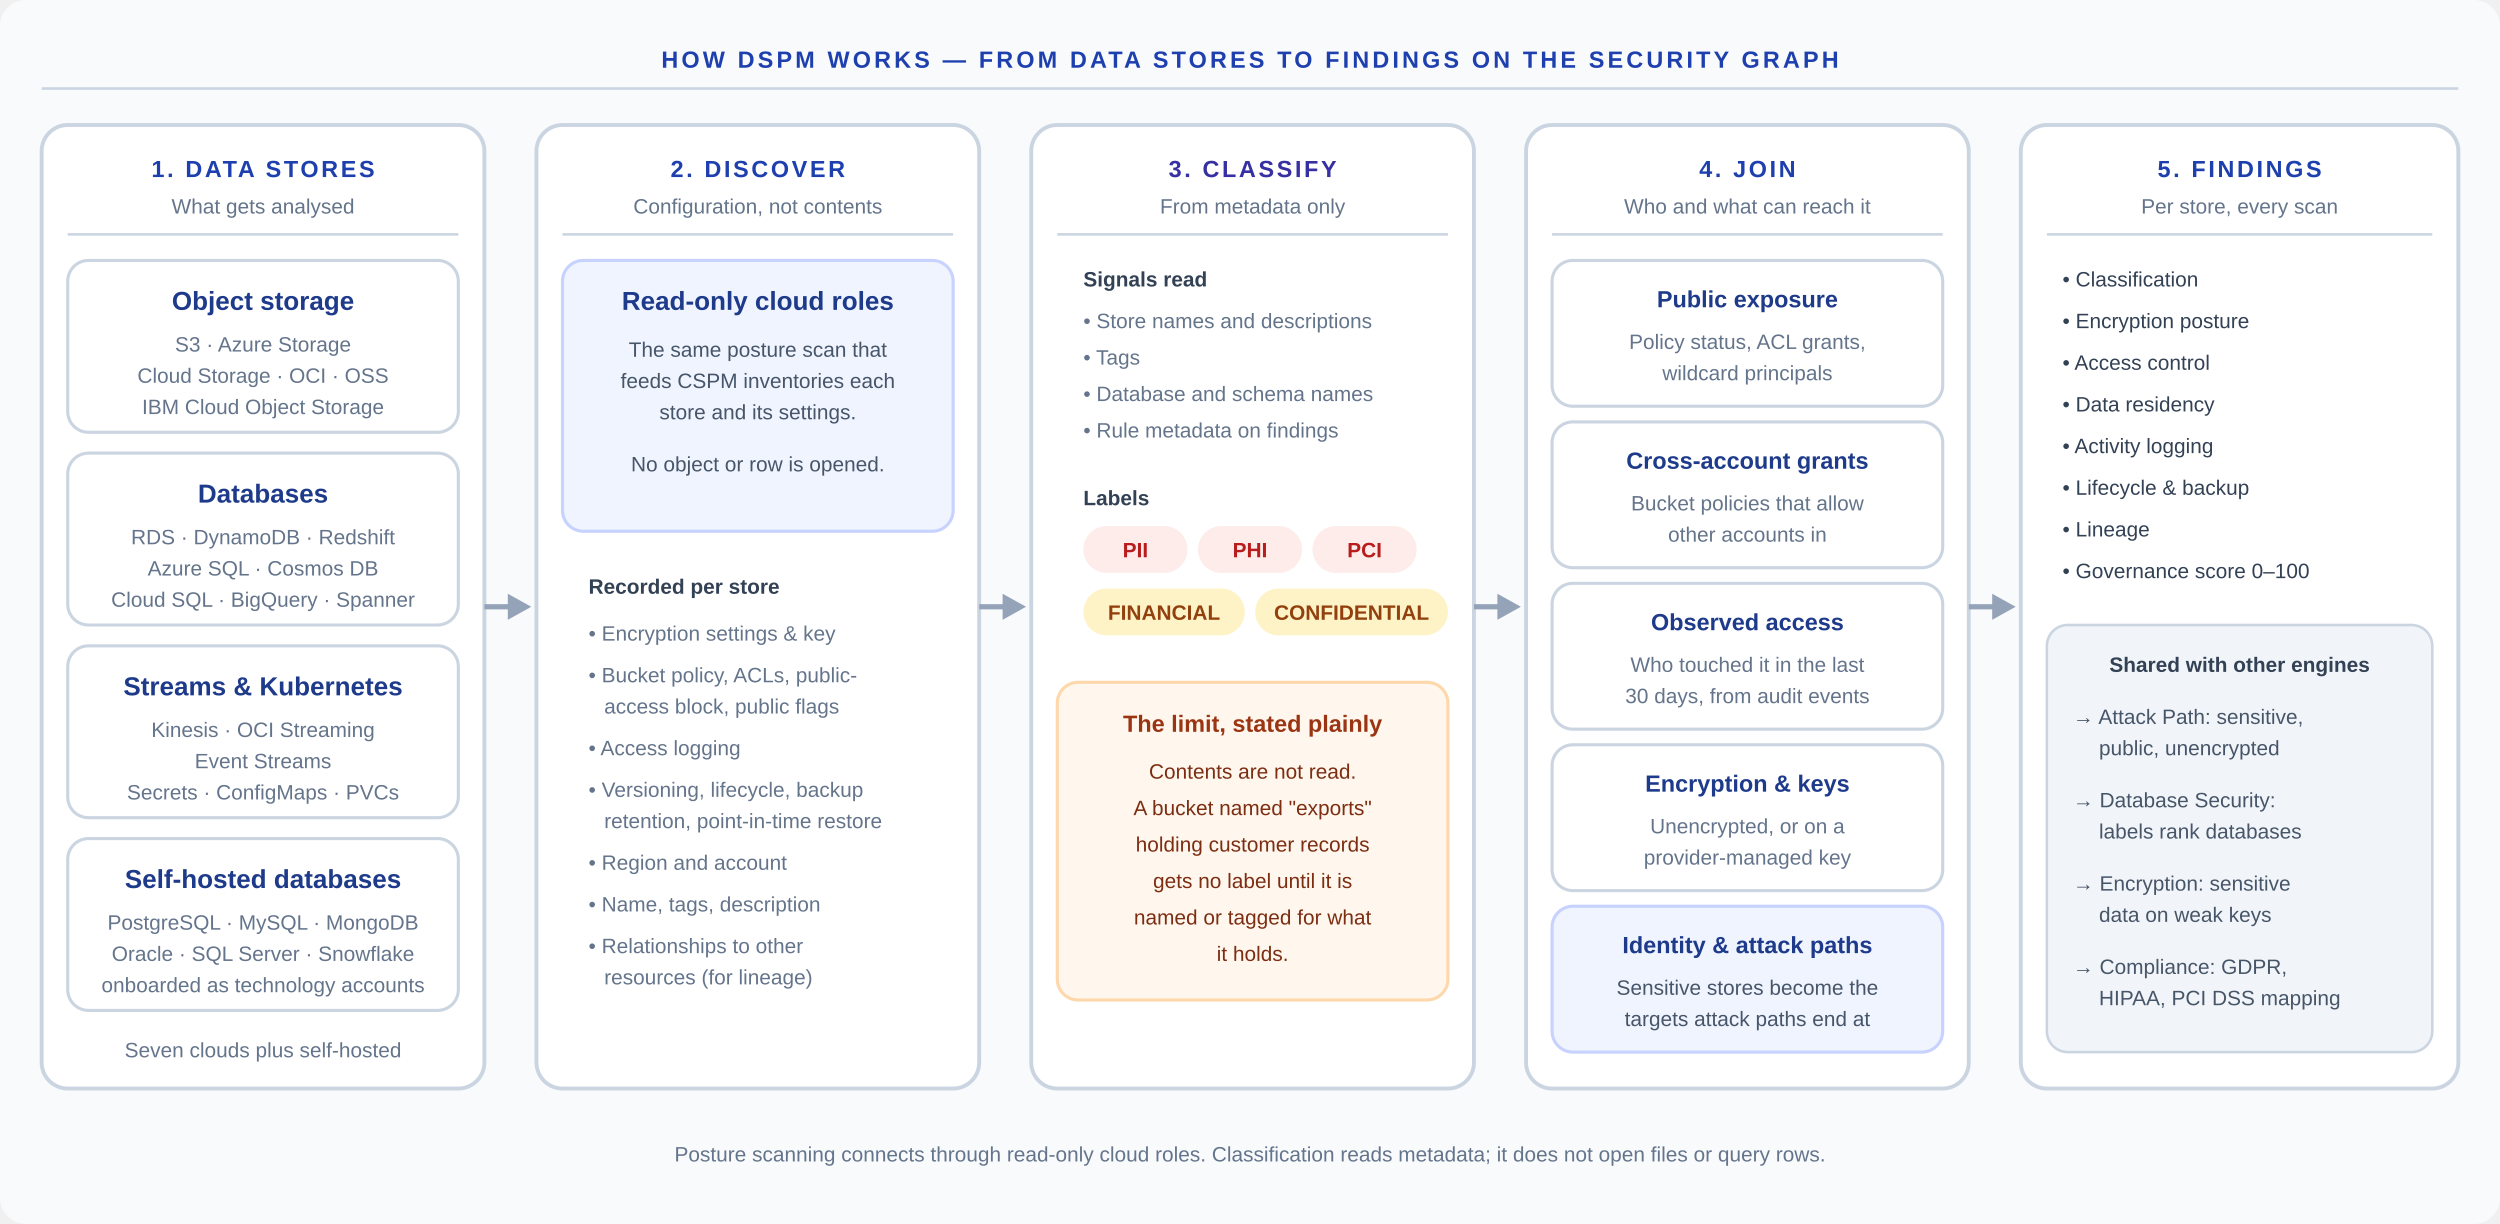
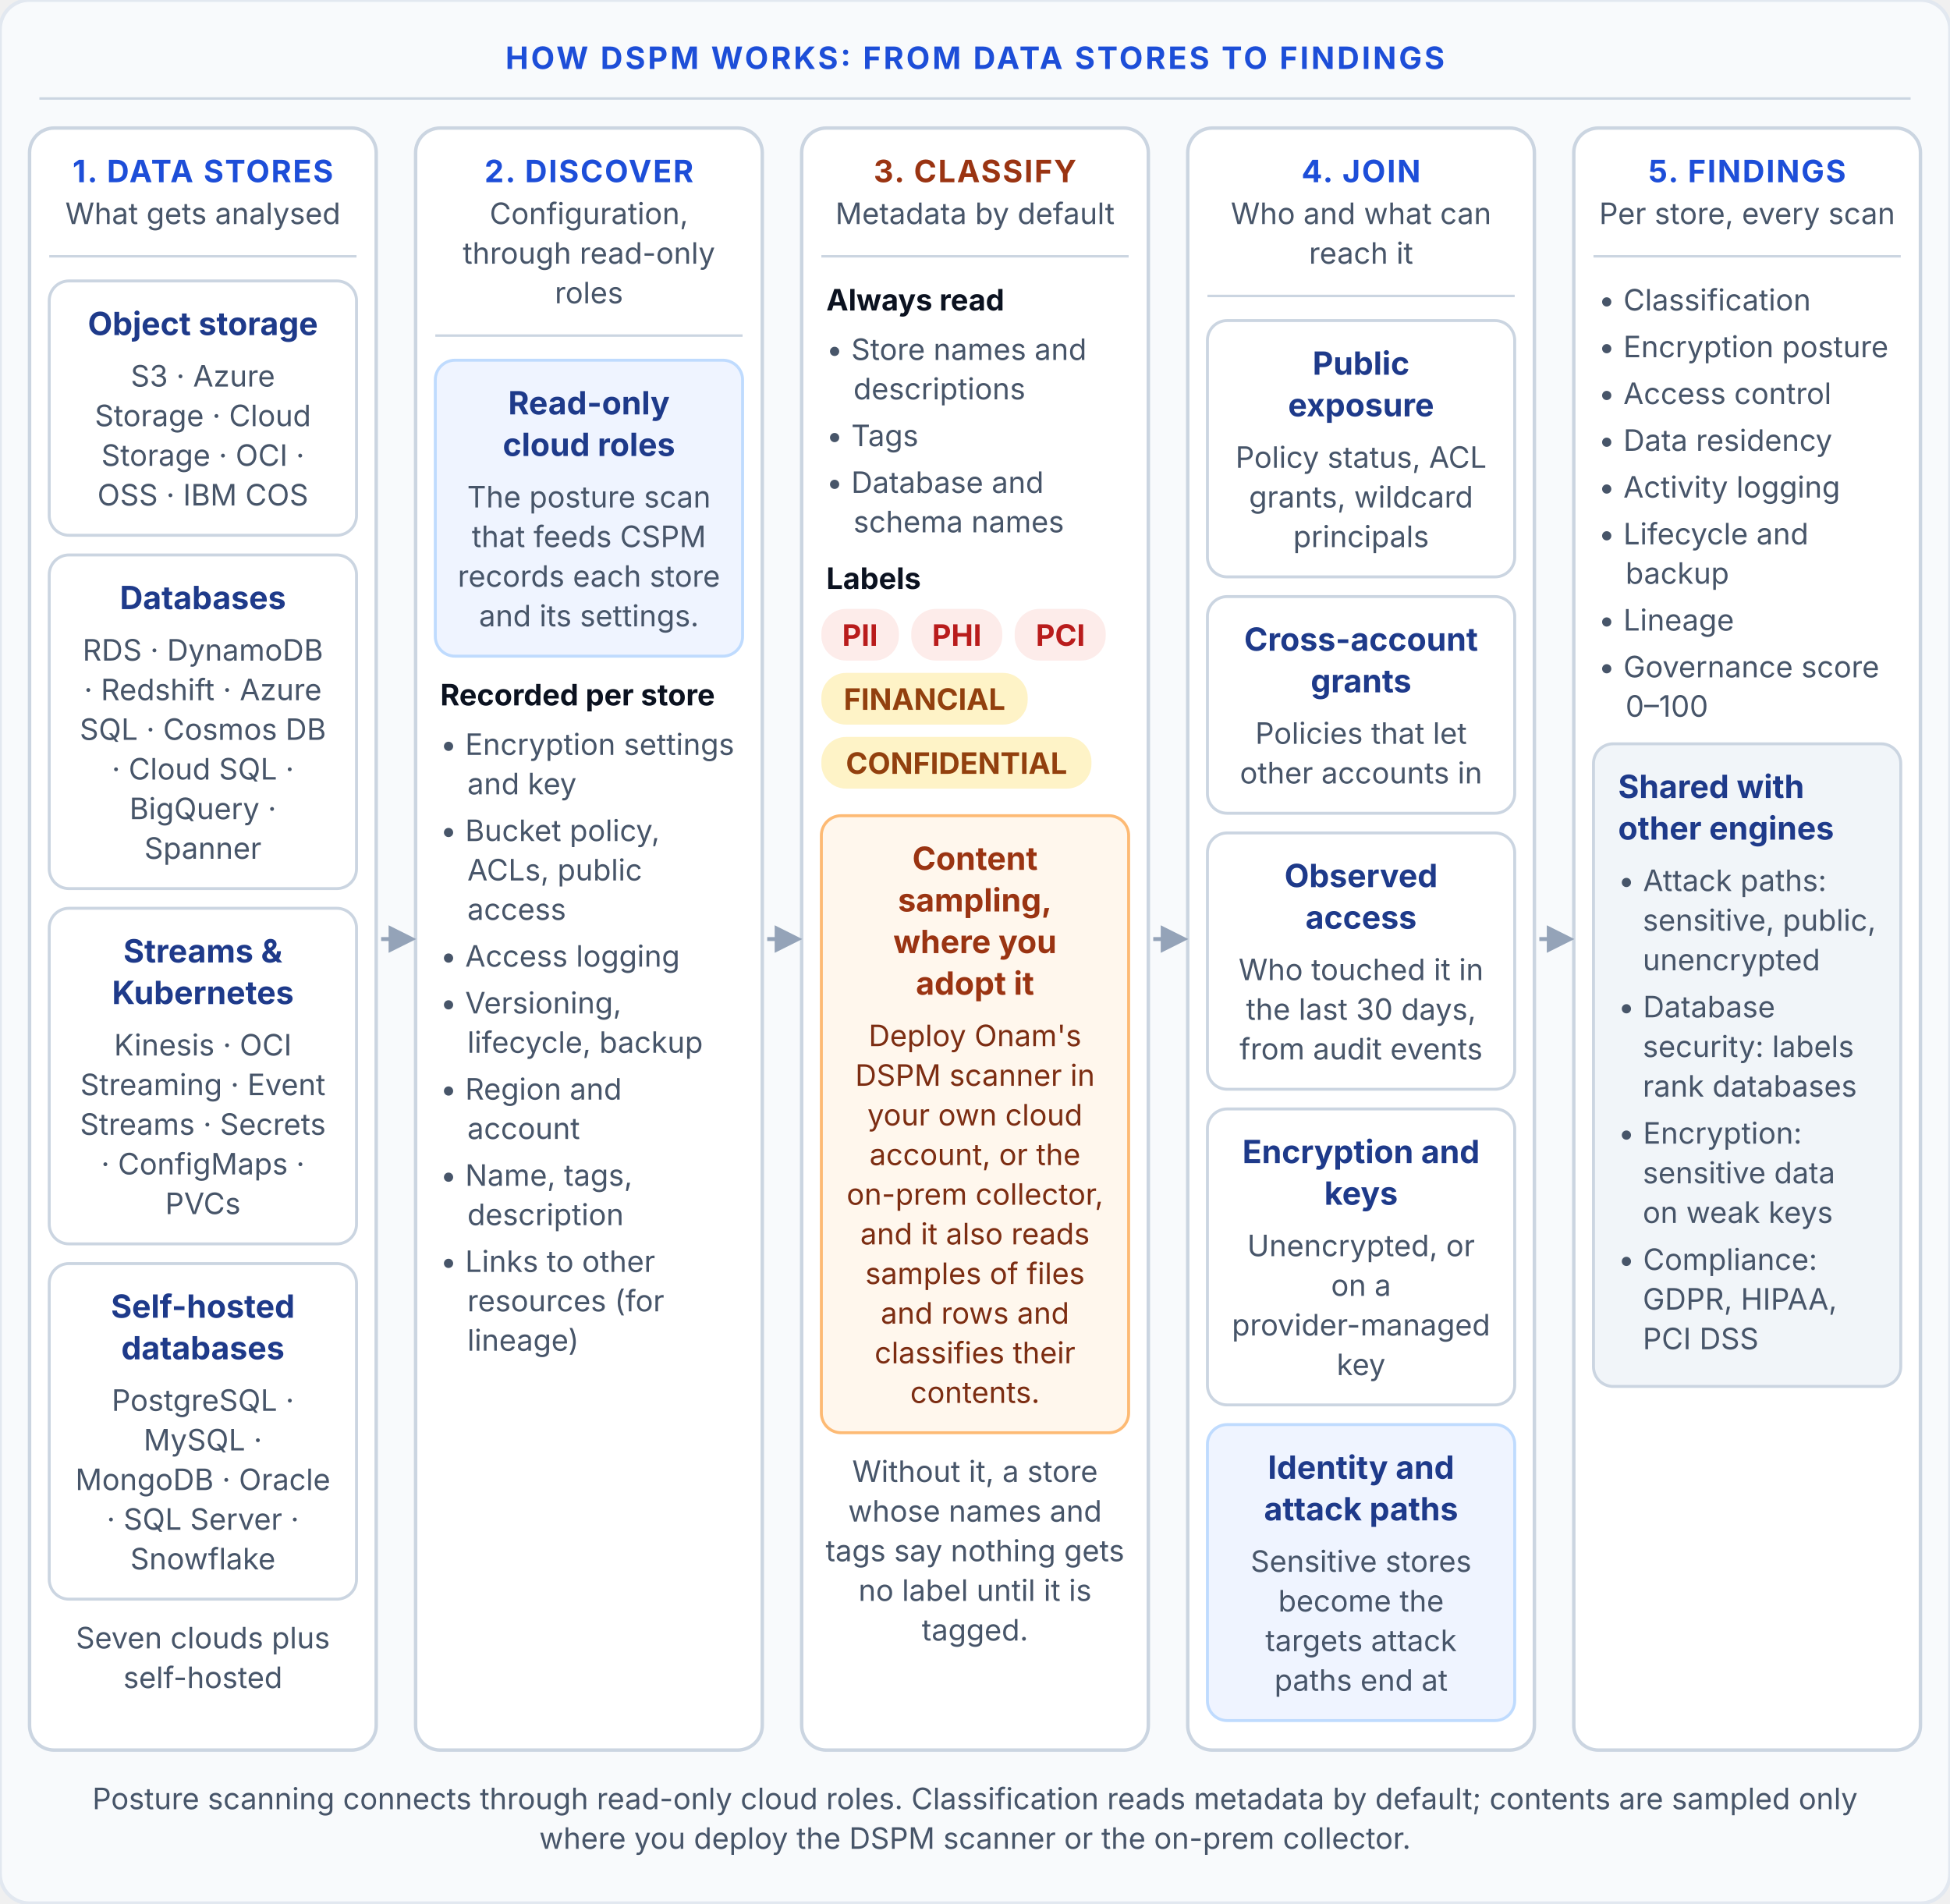
- <svg xmlns="http://www.w3.org/2000/svg" viewBox="0 0 960 470" width="960" height="470" font-family="Arial, sans-serif" role="img" aria-labelledby="t d">
-   <rect width="960" height="470" fill="#F8FAFC" rx="10" />
-   <text x="480" y="26" text-anchor="middle" font-size="9" font-weight="700" fill="#1E40AF" letter-spacing="1.2">HOW DSPM WORKS — FROM DATA STORES TO FINDINGS ON THE SECURITY GRAPH</text>
-   <line x1="16" y1="34" x2="944" y2="34" stroke="#CBD5E1" stroke-width="1" />
-   <rect x="16" y="48" width="170" height="370" fill="#FFFFFF" stroke="#CBD5E1" stroke-width="1.5" rx="10" />
-   <text x="101" y="68" text-anchor="middle" font-size="9" font-weight="700" fill="#1E40AF" letter-spacing="1">1. DATA STORES</text>
-   <text x="101" y="82" text-anchor="middle" font-size="8" fill="#64748B">What gets analysed</text>
-   <line x1="26" y1="90" x2="176" y2="90" stroke="#CBD5E1" stroke-width="1" />
-   <rect x="26" y="100" width="150" height="66" fill="#FFFFFF" stroke="#CBD5E1" stroke-width="1.2" rx="8" />
-   <text x="101" y="119" text-anchor="middle" font-size="10" font-weight="700" fill="#1E3A8A">Object storage</text>
-   <text x="101" y="135" text-anchor="middle" font-size="8" fill="#64748B">S3 · Azure Storage</text>
-   <text x="101" y="147" text-anchor="middle" font-size="8" fill="#64748B">Cloud Storage · OCI · OSS</text>
-   <text x="101" y="159" text-anchor="middle" font-size="8" fill="#64748B">IBM Cloud Object Storage</text>
-   <rect x="26" y="174" width="150" height="66" fill="#FFFFFF" stroke="#CBD5E1" stroke-width="1.2" rx="8" />
-   <text x="101" y="193" text-anchor="middle" font-size="10" font-weight="700" fill="#1E3A8A">Databases</text>
-   <text x="101" y="209" text-anchor="middle" font-size="8" fill="#64748B">RDS · DynamoDB · Redshift</text>
-   <text x="101" y="221" text-anchor="middle" font-size="8" fill="#64748B">Azure SQL · Cosmos DB</text>
-   <text x="101" y="233" text-anchor="middle" font-size="8" fill="#64748B">Cloud SQL · BigQuery · Spanner</text>
-   <rect x="26" y="248" width="150" height="66" fill="#FFFFFF" stroke="#CBD5E1" stroke-width="1.2" rx="8" />
-   <text x="101" y="267" text-anchor="middle" font-size="10" font-weight="700" fill="#1E3A8A">Streams &amp; Kubernetes</text>
-   <text x="101" y="283" text-anchor="middle" font-size="8" fill="#64748B">Kinesis · OCI Streaming</text>
-   <text x="101" y="295" text-anchor="middle" font-size="8" fill="#64748B">Event Streams</text>
-   <text x="101" y="307" text-anchor="middle" font-size="8" fill="#64748B">Secrets · ConfigMaps · PVCs</text>
-   <rect x="26" y="322" width="150" height="66" fill="#FFFFFF" stroke="#CBD5E1" stroke-width="1.2" rx="8" />
-   <text x="101" y="341" text-anchor="middle" font-size="10" font-weight="700" fill="#1E3A8A">Self-hosted databases</text>
-   <text x="101" y="357" text-anchor="middle" font-size="8" fill="#64748B">PostgreSQL · MySQL · MongoDB</text>
-   <text x="101" y="369" text-anchor="middle" font-size="8" fill="#64748B">Oracle · SQL Server · Snowflake</text>
-   <text x="101" y="381" text-anchor="middle" font-size="8" fill="#64748B">onboarded as technology accounts</text>
-   <text x="101" y="406" text-anchor="middle" font-size="8" fill="#64748B">Seven clouds plus self-hosted</text>
-   <line x1="186" y1="233" x2="196" y2="233" stroke="#94A3B8" stroke-width="2" />
-   <polygon points="195,228 204,233 195,238" fill="#94A3B8" />
-   <rect x="206" y="48" width="170" height="370" fill="#FFFFFF" stroke="#CBD5E1" stroke-width="1.5" rx="10" />
-   <text x="291" y="68" text-anchor="middle" font-size="9" font-weight="700" fill="#1E40AF" letter-spacing="1">2. DISCOVER</text>
-   <text x="291" y="82" text-anchor="middle" font-size="8" fill="#64748B">Configuration, not contents</text>
-   <line x1="216" y1="90" x2="366" y2="90" stroke="#CBD5E1" stroke-width="1" />
-   <rect x="216" y="100" width="150" height="104" fill="#EFF4FF" stroke="#C7D2FE" stroke-width="1.2" rx="8" />
-   <text x="291" y="119" text-anchor="middle" font-size="10" font-weight="700" fill="#1E3A8A">Read-only cloud roles</text>
-   <text x="291" y="137" text-anchor="middle" font-size="8" fill="#475569">The same posture scan that</text>
-   <text x="291" y="149" text-anchor="middle" font-size="8" fill="#475569">feeds CSPM inventories each</text>
-   <text x="291" y="161" text-anchor="middle" font-size="8" fill="#475569">store and its settings.</text>
-   <text x="291" y="181" text-anchor="middle" font-size="8" fill="#475569">No object or row is opened.</text>
-   <text x="226" y="228" font-size="8" font-weight="700" fill="#334155">Recorded per store</text>
-   <text x="226" y="246" font-size="8" fill="#64748B">• Encryption settings &amp; key</text>
-   <text x="226" y="262" font-size="8" fill="#64748B">• Bucket policy, ACLs, public-</text>
-   <text x="232" y="274" font-size="8" fill="#64748B">access block, public flags</text>
-   <text x="226" y="290" font-size="8" fill="#64748B">• Access logging</text>
-   <text x="226" y="306" font-size="8" fill="#64748B">• Versioning, lifecycle, backup</text>
-   <text x="232" y="318" font-size="8" fill="#64748B">retention, point-in-time restore</text>
-   <text x="226" y="334" font-size="8" fill="#64748B">• Region and account</text>
-   <text x="226" y="350" font-size="8" fill="#64748B">• Name, tags, description</text>
-   <text x="226" y="366" font-size="8" fill="#64748B">• Relationships to other</text>
-   <text x="232" y="378" font-size="8" fill="#64748B">resources (for lineage)</text>
-   <line x1="376" y1="233" x2="386" y2="233" stroke="#94A3B8" stroke-width="2" />
-   <polygon points="385,228 394,233 385,238" fill="#94A3B8" />
-   <rect x="396" y="48" width="170" height="370" fill="#FFFFFF" stroke="#CBD5E1" stroke-width="1.5" rx="10" />
-   <text x="481" y="68" text-anchor="middle" font-size="9" font-weight="700" fill="#3730A3" letter-spacing="1">3. CLASSIFY</text>
-   <text x="481" y="82" text-anchor="middle" font-size="8" fill="#64748B">From metadata only</text>
-   <line x1="406" y1="90" x2="556" y2="90" stroke="#CBD5E1" stroke-width="1" />
-   <text x="416" y="110" font-size="8" font-weight="700" fill="#334155">Signals read</text>
-   <text x="416" y="126" font-size="8" fill="#64748B">• Store names and descriptions</text>
-   <text x="416" y="140" font-size="8" fill="#64748B">• Tags</text>
-   <text x="416" y="154" font-size="8" fill="#64748B">• Database and schema names</text>
-   <text x="416" y="168" font-size="8" fill="#64748B">• Rule metadata on findings</text>
-   <text x="416" y="194" font-size="8" font-weight="700" fill="#334155">Labels</text>
-   <rect x="416" y="202" width="40" height="18" rx="9" fill="#FDECEA" />
-   <text x="436" y="214" text-anchor="middle" font-size="8" font-weight="700" fill="#B91C1C">PII</text>
-   <rect x="460" y="202" width="40" height="18" rx="9" fill="#FDECEA" />
-   <text x="480" y="214" text-anchor="middle" font-size="8" font-weight="700" fill="#B91C1C">PHI</text>
-   <rect x="504" y="202" width="40" height="18" rx="9" fill="#FDECEA" />
-   <text x="524" y="214" text-anchor="middle" font-size="8" font-weight="700" fill="#B91C1C">PCI</text>
-   <rect x="416" y="226" width="62" height="18" rx="9" fill="#FEF3C7" />
-   <text x="447" y="238" text-anchor="middle" font-size="8" font-weight="700" fill="#92400E">FINANCIAL</text>
-   <rect x="482" y="226" width="74" height="18" rx="9" fill="#FEF3C7" />
-   <text x="519" y="238" text-anchor="middle" font-size="8" font-weight="700" fill="#92400E">CONFIDENTIAL</text>
-   <rect x="406" y="262" width="150" height="122" fill="#FFF7ED" stroke="#FED7AA" stroke-width="1.2" rx="8" />
-   <text x="481" y="281" text-anchor="middle" font-size="9" font-weight="700" fill="#9A3412">The limit, stated plainly</text>
-   <text x="481" y="299" text-anchor="middle" font-size="8" fill="#7C2D12">Contents are not read.</text>
-   <text x="481" y="313" text-anchor="middle" font-size="8" fill="#7C2D12">A bucket named "exports"</text>
-   <text x="481" y="327" text-anchor="middle" font-size="8" fill="#7C2D12">holding customer records</text>
-   <text x="481" y="341" text-anchor="middle" font-size="8" fill="#7C2D12">gets no label until it is</text>
-   <text x="481" y="355" text-anchor="middle" font-size="8" fill="#7C2D12">named or tagged for what</text>
-   <text x="481" y="369" text-anchor="middle" font-size="8" fill="#7C2D12">it holds.</text>
-   <line x1="566" y1="233" x2="576" y2="233" stroke="#94A3B8" stroke-width="2" />
-   <polygon points="575,228 584,233 575,238" fill="#94A3B8" />
-   <rect x="586" y="48" width="170" height="370" fill="#FFFFFF" stroke="#CBD5E1" stroke-width="1.5" rx="10" />
-   <text x="671" y="68" text-anchor="middle" font-size="9" font-weight="700" fill="#1E40AF" letter-spacing="1">4. JOIN</text>
-   <text x="671" y="82" text-anchor="middle" font-size="8" fill="#64748B">Who and what can reach it</text>
-   <line x1="596" y1="90" x2="746" y2="90" stroke="#CBD5E1" stroke-width="1" />
-   <rect x="596" y="100" width="150" height="56" fill="#FFFFFF" stroke="#CBD5E1" stroke-width="1.2" rx="8" />
-   <text x="671" y="118" text-anchor="middle" font-size="9" font-weight="700" fill="#1E3A8A">Public exposure</text>
-   <text x="671" y="134" text-anchor="middle" font-size="8" fill="#64748B">Policy status, ACL grants,</text>
-   <text x="671" y="146" text-anchor="middle" font-size="8" fill="#64748B">wildcard principals</text>
-   <rect x="596" y="162" width="150" height="56" fill="#FFFFFF" stroke="#CBD5E1" stroke-width="1.2" rx="8" />
-   <text x="671" y="180" text-anchor="middle" font-size="9" font-weight="700" fill="#1E3A8A">Cross-account grants</text>
-   <text x="671" y="196" text-anchor="middle" font-size="8" fill="#64748B">Bucket policies that allow</text>
-   <text x="671" y="208" text-anchor="middle" font-size="8" fill="#64748B">other accounts in</text>
-   <rect x="596" y="224" width="150" height="56" fill="#FFFFFF" stroke="#CBD5E1" stroke-width="1.2" rx="8" />
-   <text x="671" y="242" text-anchor="middle" font-size="9" font-weight="700" fill="#1E3A8A">Observed access</text>
-   <text x="671" y="258" text-anchor="middle" font-size="8" fill="#64748B">Who touched it in the last</text>
-   <text x="671" y="270" text-anchor="middle" font-size="8" fill="#64748B">30 days, from audit events</text>
-   <rect x="596" y="286" width="150" height="56" fill="#FFFFFF" stroke="#CBD5E1" stroke-width="1.2" rx="8" />
-   <text x="671" y="304" text-anchor="middle" font-size="9" font-weight="700" fill="#1E3A8A">Encryption &amp; keys</text>
-   <text x="671" y="320" text-anchor="middle" font-size="8" fill="#64748B">Unencrypted, or on a</text>
-   <text x="671" y="332" text-anchor="middle" font-size="8" fill="#64748B">provider-managed key</text>
-   <rect x="596" y="348" width="150" height="56" fill="#EFF4FF" stroke="#C7D2FE" stroke-width="1.2" rx="8" />
-   <text x="671" y="366" text-anchor="middle" font-size="9" font-weight="700" fill="#1E3A8A">Identity &amp; attack paths</text>
-   <text x="671" y="382" text-anchor="middle" font-size="8" fill="#475569">Sensitive stores become the</text>
-   <text x="671" y="394" text-anchor="middle" font-size="8" fill="#475569">targets attack paths end at</text>
-   <line x1="756" y1="233" x2="766" y2="233" stroke="#94A3B8" stroke-width="2" />
-   <polygon points="765,228 774,233 765,238" fill="#94A3B8" />
-   <rect x="776" y="48" width="168" height="370" fill="#FFFFFF" stroke="#CBD5E1" stroke-width="1.5" rx="10" />
-   <text x="860" y="68" text-anchor="middle" font-size="9" font-weight="700" fill="#1E40AF" letter-spacing="1">5. FINDINGS</text>
-   <text x="860" y="82" text-anchor="middle" font-size="8" fill="#64748B">Per store, every scan</text>
-   <line x1="786" y1="90" x2="934" y2="90" stroke="#CBD5E1" stroke-width="1" />
-   <text x="792" y="110" font-size="8" fill="#334155">• Classification</text>
-   <text x="792" y="126" font-size="8" fill="#334155">• Encryption posture</text>
-   <text x="792" y="142" font-size="8" fill="#334155">• Access control</text>
-   <text x="792" y="158" font-size="8" fill="#334155">• Data residency</text>
-   <text x="792" y="174" font-size="8" fill="#334155">• Activity logging</text>
-   <text x="792" y="190" font-size="8" fill="#334155">• Lifecycle &amp; backup</text>
-   <text x="792" y="206" font-size="8" fill="#334155">• Lineage</text>
-   <text x="792" y="222" font-size="8" fill="#334155">• Governance score 0–100</text>
-   <rect x="786" y="240" width="148" height="164" fill="#F1F5F9" stroke="#CBD5E1" stroke-width="1" rx="8" />
-   <text x="860" y="258" text-anchor="middle" font-size="8" font-weight="700" fill="#334155">Shared with other engines</text>
-   <text x="796" y="278" font-size="8" fill="#475569">→ Attack Path: sensitive,</text>
-   <text x="806" y="290" font-size="8" fill="#475569">public, unencrypted</text>
-   <text x="796" y="310" font-size="8" fill="#475569">→ Database Security:</text>
-   <text x="806" y="322" font-size="8" fill="#475569">labels rank databases</text>
-   <text x="796" y="342" font-size="8" fill="#475569">→ Encryption: sensitive</text>
-   <text x="806" y="354" font-size="8" fill="#475569">data on weak keys</text>
-   <text x="796" y="374" font-size="8" fill="#475569">→ Compliance: GDPR,</text>
-   <text x="806" y="386" font-size="8" fill="#475569">HIPAA, PCI DSS mapping</text>
-   <text x="480" y="446" text-anchor="middle" font-size="8" fill="#64748B">Posture scanning connects through read-only cloud roles. Classification reads metadata; it does not open files or query rows.</text>
+ <svg xmlns="http://www.w3.org/2000/svg" viewBox="0 0 792 773" width="792" height="773" font-family="Inter, 'IBM Plex Sans', ui-sans-serif, system-ui, -apple-system, 'Segoe UI', Helvetica, Arial, sans-serif" role="img" aria-labelledby="t d">
+   <defs>
+     <marker id="ah" viewBox="0 0 10 10" refX="8" refY="5" markerWidth="7" markerHeight="7" orient="auto-start-reverse">
+       <path d="M0,0 L10,5 L0,10 z" fill="#94A3B8" />
+     </marker>
+   </defs>
+   <rect width="792" height="773" rx="12" fill="#F8FAFC" stroke="#E2E8F0" stroke-width="1.5" />
+   <text x="396.0" y="28.0" font-size="12.5" fill="#1D4ED8" text-anchor="middle" font-weight="700" letter-spacing="1">HOW DSPM WORKS: FROM DATA STORES TO FINDINGS</text>
+   <line x1="16.0" y1="40.0" x2="776.0" y2="40.0" stroke="#CBD5E1" stroke-width="1" />
+   <rect x="12.0" y="52.0" width="140.8" height="658.8" rx="10" fill="#FFFFFF" stroke="#CBD5E1" stroke-width="1.4" />
+   <text x="82.4" y="74.0" font-size="12.5" fill="#1D4ED8" text-anchor="middle" font-weight="700" letter-spacing="0.6">1. DATA STORES</text>
+   <text x="82.4" y="91.0" font-size="12" fill="#475569" text-anchor="middle">What gets analysed</text>
+   <line x1="20.0" y1="104.1" x2="144.8" y2="104.1" stroke="#CBD5E1" stroke-width="1" />
+   <rect x="20.0" y="114.1" width="124.8" height="103.3" rx="8" fill="#FFFFFF" stroke="#CBD5E1" stroke-width="1.2" />
+   <text x="82.4" y="136.1" font-size="13" fill="#1E3A8A" text-anchor="middle" font-weight="700">Object storage</text>
+   <text x="82.4" y="157.0" font-size="12" fill="#475569" text-anchor="middle">S3 · Azure</text>
+   <text x="82.4" y="173.1" font-size="12" fill="#475569" text-anchor="middle">Storage · Cloud</text>
+   <text x="82.4" y="189.2" font-size="12" fill="#475569" text-anchor="middle">Storage · OCI ·</text>
+   <text x="82.4" y="205.3" font-size="12" fill="#475569" text-anchor="middle">OSS · IBM COS</text>
+   <rect x="20.0" y="225.4" width="124.8" height="135.5" rx="8" fill="#FFFFFF" stroke="#CBD5E1" stroke-width="1.2" />
+   <text x="82.4" y="247.4" font-size="13" fill="#1E3A8A" text-anchor="middle" font-weight="700">Databases</text>
+   <text x="82.4" y="268.3" font-size="12" fill="#475569" text-anchor="middle">RDS · DynamoDB</text>
+   <text x="82.4" y="284.4" font-size="12" fill="#475569" text-anchor="middle">· Redshift · Azure</text>
+   <text x="82.4" y="300.5" font-size="12" fill="#475569" text-anchor="middle">SQL · Cosmos DB</text>
+   <text x="82.4" y="316.6" font-size="12" fill="#475569" text-anchor="middle">· Cloud SQL ·</text>
+   <text x="82.4" y="332.7" font-size="12" fill="#475569" text-anchor="middle">BigQuery ·</text>
+   <text x="82.4" y="348.8" font-size="12" fill="#475569" text-anchor="middle">Spanner</text>
+   <rect x="20.0" y="368.9" width="124.8" height="136.3" rx="8" fill="#FFFFFF" stroke="#CBD5E1" stroke-width="1.2" />
+   <text x="82.4" y="390.9" font-size="13" fill="#1E3A8A" text-anchor="middle" font-weight="700">Streams &amp;</text>
+   <text x="82.4" y="407.8" font-size="13" fill="#1E3A8A" text-anchor="middle" font-weight="700">Kubernetes</text>
+   <text x="82.4" y="428.7" font-size="12" fill="#475569" text-anchor="middle">Kinesis · OCI</text>
+   <text x="82.4" y="444.8" font-size="12" fill="#475569" text-anchor="middle">Streaming · Event</text>
+   <text x="82.4" y="460.9" font-size="12" fill="#475569" text-anchor="middle">Streams · Secrets</text>
+   <text x="82.4" y="477.0" font-size="12" fill="#475569" text-anchor="middle">· ConfigMaps ·</text>
+   <text x="82.4" y="493.1" font-size="12" fill="#475569" text-anchor="middle">PVCs</text>
+   <rect x="20.0" y="513.2" width="124.8" height="136.3" rx="8" fill="#FFFFFF" stroke="#CBD5E1" stroke-width="1.2" />
+   <text x="82.4" y="535.2" font-size="13" fill="#1E3A8A" text-anchor="middle" font-weight="700">Self-hosted</text>
+   <text x="82.4" y="552.1" font-size="13" fill="#1E3A8A" text-anchor="middle" font-weight="700">databases</text>
+   <text x="82.4" y="573.0" font-size="12" fill="#475569" text-anchor="middle">PostgreSQL ·</text>
+   <text x="82.4" y="589.1" font-size="12" fill="#475569" text-anchor="middle">MySQL ·</text>
+   <text x="82.4" y="605.2" font-size="12" fill="#475569" text-anchor="middle">MongoDB · Oracle</text>
+   <text x="82.4" y="621.3" font-size="12" fill="#475569" text-anchor="middle">· SQL Server ·</text>
+   <text x="82.4" y="637.4" font-size="12" fill="#475569" text-anchor="middle">Snowflake</text>
+   <text x="82.4" y="669.5" font-size="12" fill="#475569" text-anchor="middle">Seven clouds plus</text>
+   <text x="82.4" y="685.6" font-size="12" fill="#475569" text-anchor="middle">self-hosted</text>
+   <rect x="168.8" y="52.0" width="140.8" height="658.8" rx="10" fill="#FFFFFF" stroke="#CBD5E1" stroke-width="1.4" />
+   <text x="239.2" y="74.0" font-size="12.5" fill="#1D4ED8" text-anchor="middle" font-weight="700" letter-spacing="0.6">2. DISCOVER</text>
+   <text x="239.2" y="91.0" font-size="12" fill="#475569" text-anchor="middle">Configuration,</text>
+   <text x="239.2" y="107.1" font-size="12" fill="#475569" text-anchor="middle">through read-only</text>
+   <text x="239.2" y="123.2" font-size="12" fill="#475569" text-anchor="middle">roles</text>
+   <line x1="176.8" y1="136.3" x2="301.6" y2="136.3" stroke="#CBD5E1" stroke-width="1" />
+   <rect x="176.8" y="146.3" width="124.8" height="120.2" rx="8" fill="#EFF4FF" stroke="#BFDBFE" stroke-width="1.2" />
+   <text x="239.2" y="168.3" font-size="13" fill="#1E3A8A" text-anchor="middle" font-weight="700">Read-only</text>
+   <text x="239.2" y="185.2" font-size="13" fill="#1E3A8A" text-anchor="middle" font-weight="700">cloud roles</text>
+   <text x="239.2" y="206.1" font-size="12" fill="#475569" text-anchor="middle">The posture scan</text>
+   <text x="239.2" y="222.2" font-size="12" fill="#475569" text-anchor="middle">that feeds CSPM</text>
+   <text x="239.2" y="238.3" font-size="12" fill="#475569" text-anchor="middle">records each store</text>
+   <text x="239.2" y="254.4" font-size="12" fill="#475569" text-anchor="middle">and its settings.</text>
+   <text x="178.8" y="286.5" font-size="12" fill="#0B1220" font-weight="700">Recorded per store</text>
+   <text x="178.8" y="306.6" font-size="12" fill="#475569">• Encryption settings</text>
+   <text x="189.8" y="322.6" font-size="12" fill="#475569">and key</text>
+   <text x="178.8" y="341.6" font-size="12" fill="#475569">• Bucket policy,</text>
+   <text x="189.8" y="357.6" font-size="12" fill="#475569">ACLs, public</text>
+   <text x="189.8" y="373.6" font-size="12" fill="#475569">access</text>
+   <text x="178.8" y="392.6" font-size="12" fill="#475569">• Access logging</text>
+   <text x="178.8" y="411.6" font-size="12" fill="#475569">• Versioning,</text>
+   <text x="189.8" y="427.6" font-size="12" fill="#475569">lifecycle, backup</text>
+   <text x="178.8" y="446.6" font-size="12" fill="#475569">• Region and</text>
+   <text x="189.8" y="462.6" font-size="12" fill="#475569">account</text>
+   <text x="178.8" y="481.6" font-size="12" fill="#475569">• Name, tags,</text>
+   <text x="189.8" y="497.6" font-size="12" fill="#475569">description</text>
+   <text x="178.8" y="516.6" font-size="12" fill="#475569">• Links to other</text>
+   <text x="189.8" y="532.6" font-size="12" fill="#475569">resources (for</text>
+   <text x="189.8" y="548.6" font-size="12" fill="#475569">lineage)</text>
+   <rect x="325.6" y="52.0" width="140.8" height="658.8" rx="10" fill="#FFFFFF" stroke="#CBD5E1" stroke-width="1.4" />
+   <text x="396.0" y="74.0" font-size="12.5" fill="#9A3412" text-anchor="middle" font-weight="700" letter-spacing="0.6">3. CLASSIFY</text>
+   <text x="396.0" y="91.0" font-size="12" fill="#475569" text-anchor="middle">Metadata by default</text>
+   <line x1="333.6" y1="104.1" x2="458.4" y2="104.1" stroke="#CBD5E1" stroke-width="1" />
+   <text x="335.6" y="126.1" font-size="12" fill="#0B1220" font-weight="700">Always read</text>
+   <text x="335.6" y="146.2" font-size="12" fill="#475569">• Store names and</text>
+   <text x="346.6" y="162.2" font-size="12" fill="#475569">descriptions</text>
+   <text x="335.6" y="181.2" font-size="12" fill="#475569">• Tags</text>
+   <text x="335.6" y="200.2" font-size="12" fill="#475569">• Database and</text>
+   <text x="346.6" y="216.2" font-size="12" fill="#475569">schema names</text>
+   <text x="335.6" y="239.2" font-size="12" fill="#0B1220" font-weight="700">Labels</text>
+   <rect x="333.6" y="247.3" width="31.5" height="21.0" rx="10" fill="#FDECEA" />
+   <text x="349.3" y="262.3" font-size="12" fill="#B91C1C" text-anchor="middle" font-weight="700">PII</text>
+   <rect x="370.1" y="247.3" width="37.0" height="21.0" rx="10" fill="#FDECEA" />
+   <text x="388.6" y="262.3" font-size="12" fill="#B91C1C" text-anchor="middle" font-weight="700">PHI</text>
+   <rect x="412.1" y="247.3" width="37.0" height="21.0" rx="10" fill="#FDECEA" />
+   <text x="430.7" y="262.3" font-size="12" fill="#B91C1C" text-anchor="middle" font-weight="700">PCI</text>
+   <rect x="333.6" y="273.3" width="83.8" height="21.0" rx="10" fill="#FEF3C7" />
+   <text x="375.5" y="288.3" font-size="12" fill="#92400E" text-anchor="middle" font-weight="700">FINANCIAL</text>
+   <rect x="333.6" y="299.3" width="109.7" height="21.0" rx="10" fill="#FEF3C7" />
+   <text x="388.5" y="314.3" font-size="12" fill="#92400E" text-anchor="middle" font-weight="700">CONFIDENTIAL</text>
+   <rect x="333.6" y="331.3" width="124.8" height="250.6" rx="8" fill="#FFF7ED" stroke="#FDBA74" stroke-width="1.2" />
+   <text x="396.0" y="353.3" font-size="13" fill="#9A3412" text-anchor="middle" font-weight="700">Content</text>
+   <text x="396.0" y="370.2" font-size="13" fill="#9A3412" text-anchor="middle" font-weight="700">sampling,</text>
+   <text x="396.0" y="387.1" font-size="13" fill="#9A3412" text-anchor="middle" font-weight="700">where you</text>
+   <text x="396.0" y="404.0" font-size="13" fill="#9A3412" text-anchor="middle" font-weight="700">adopt it</text>
+   <text x="396.0" y="424.9" font-size="12" fill="#7C2D12" text-anchor="middle">Deploy Onam's</text>
+   <text x="396.0" y="441.0" font-size="12" fill="#7C2D12" text-anchor="middle">DSPM scanner in</text>
+   <text x="396.0" y="457.1" font-size="12" fill="#7C2D12" text-anchor="middle">your own cloud</text>
+   <text x="396.0" y="473.2" font-size="12" fill="#7C2D12" text-anchor="middle">account, or the</text>
+   <text x="396.0" y="489.3" font-size="12" fill="#7C2D12" text-anchor="middle">on-prem collector,</text>
+   <text x="396.0" y="505.4" font-size="12" fill="#7C2D12" text-anchor="middle">and it also reads</text>
+   <text x="396.0" y="521.5" font-size="12" fill="#7C2D12" text-anchor="middle">samples of files</text>
+   <text x="396.0" y="537.6" font-size="12" fill="#7C2D12" text-anchor="middle">and rows and</text>
+   <text x="396.0" y="553.7" font-size="12" fill="#7C2D12" text-anchor="middle">classifies their</text>
+   <text x="396.0" y="569.8" font-size="12" fill="#7C2D12" text-anchor="middle">contents.</text>
+   <text x="396.0" y="601.9" font-size="12" fill="#475569" text-anchor="middle">Without it, a store</text>
+   <text x="396.0" y="618.0" font-size="12" fill="#475569" text-anchor="middle">whose names and</text>
+   <text x="396.0" y="634.1" font-size="12" fill="#475569" text-anchor="middle">tags say nothing gets</text>
+   <text x="396.0" y="650.2" font-size="12" fill="#475569" text-anchor="middle">no label until it is</text>
+   <text x="396.0" y="666.3" font-size="12" fill="#475569" text-anchor="middle">tagged.</text>
+   <rect x="482.4" y="52.0" width="140.8" height="658.8" rx="10" fill="#FFFFFF" stroke="#CBD5E1" stroke-width="1.4" />
+   <text x="552.8" y="74.0" font-size="12.5" fill="#1D4ED8" text-anchor="middle" font-weight="700" letter-spacing="0.6">4. JOIN</text>
+   <text x="552.8" y="91.0" font-size="12" fill="#475569" text-anchor="middle">Who and what can</text>
+   <text x="552.8" y="107.1" font-size="12" fill="#475569" text-anchor="middle">reach it</text>
+   <line x1="490.4" y1="120.2" x2="615.2" y2="120.2" stroke="#CBD5E1" stroke-width="1" />
+   <rect x="490.4" y="130.2" width="124.8" height="104.1" rx="8" fill="#FFFFFF" stroke="#CBD5E1" stroke-width="1.2" />
+   <text x="552.8" y="152.2" font-size="13" fill="#1E3A8A" text-anchor="middle" font-weight="700">Public</text>
+   <text x="552.8" y="169.1" font-size="13" fill="#1E3A8A" text-anchor="middle" font-weight="700">exposure</text>
+   <text x="552.8" y="190.0" font-size="12" fill="#475569" text-anchor="middle">Policy status, ACL</text>
+   <text x="552.8" y="206.1" font-size="12" fill="#475569" text-anchor="middle">grants, wildcard</text>
+   <text x="552.8" y="222.2" font-size="12" fill="#475569" text-anchor="middle">principals</text>
+   <rect x="490.4" y="242.3" width="124.8" height="88.0" rx="8" fill="#FFFFFF" stroke="#CBD5E1" stroke-width="1.2" />
+   <text x="552.8" y="264.3" font-size="13" fill="#1E3A8A" text-anchor="middle" font-weight="700">Cross-account</text>
+   <text x="552.8" y="281.2" font-size="13" fill="#1E3A8A" text-anchor="middle" font-weight="700">grants</text>
+   <text x="552.8" y="302.1" font-size="12" fill="#475569" text-anchor="middle">Policies that let</text>
+   <text x="552.8" y="318.2" font-size="12" fill="#475569" text-anchor="middle">other accounts in</text>
+   <rect x="490.4" y="338.3" width="124.8" height="104.1" rx="8" fill="#FFFFFF" stroke="#CBD5E1" stroke-width="1.2" />
+   <text x="552.8" y="360.3" font-size="13" fill="#1E3A8A" text-anchor="middle" font-weight="700">Observed</text>
+   <text x="552.8" y="377.2" font-size="13" fill="#1E3A8A" text-anchor="middle" font-weight="700">access</text>
+   <text x="552.8" y="398.1" font-size="12" fill="#475569" text-anchor="middle">Who touched it in</text>
+   <text x="552.8" y="414.2" font-size="12" fill="#475569" text-anchor="middle">the last 30 days,</text>
+   <text x="552.8" y="430.3" font-size="12" fill="#475569" text-anchor="middle">from audit events</text>
+   <rect x="490.4" y="450.4" width="124.8" height="120.2" rx="8" fill="#FFFFFF" stroke="#CBD5E1" stroke-width="1.2" />
+   <text x="552.8" y="472.4" font-size="13" fill="#1E3A8A" text-anchor="middle" font-weight="700">Encryption and</text>
+   <text x="552.8" y="489.3" font-size="13" fill="#1E3A8A" text-anchor="middle" font-weight="700">keys</text>
+   <text x="552.8" y="510.2" font-size="12" fill="#475569" text-anchor="middle">Unencrypted, or</text>
+   <text x="552.8" y="526.3" font-size="12" fill="#475569" text-anchor="middle">on a</text>
+   <text x="552.8" y="542.4" font-size="12" fill="#475569" text-anchor="middle">provider-managed</text>
+   <text x="552.8" y="558.5" font-size="12" fill="#475569" text-anchor="middle">key</text>
+   <rect x="490.4" y="578.6" width="124.8" height="120.2" rx="8" fill="#EFF4FF" stroke="#BFDBFE" stroke-width="1.2" />
+   <text x="552.8" y="600.6" font-size="13" fill="#1E3A8A" text-anchor="middle" font-weight="700">Identity and</text>
+   <text x="552.8" y="617.5" font-size="13" fill="#1E3A8A" text-anchor="middle" font-weight="700">attack paths</text>
+   <text x="552.8" y="638.4" font-size="12" fill="#475569" text-anchor="middle">Sensitive stores</text>
+   <text x="552.8" y="654.5" font-size="12" fill="#475569" text-anchor="middle">become the</text>
+   <text x="552.8" y="670.6" font-size="12" fill="#475569" text-anchor="middle">targets attack</text>
+   <text x="552.8" y="686.7" font-size="12" fill="#475569" text-anchor="middle">paths end at</text>
+   <rect x="639.2" y="52.0" width="140.8" height="658.8" rx="10" fill="#FFFFFF" stroke="#CBD5E1" stroke-width="1.4" />
+   <text x="709.6" y="74.0" font-size="12.5" fill="#1D4ED8" text-anchor="middle" font-weight="700" letter-spacing="0.6">5. FINDINGS</text>
+   <text x="709.6" y="91.0" font-size="12" fill="#475569" text-anchor="middle">Per store, every scan</text>
+   <line x1="647.2" y1="104.1" x2="772.0" y2="104.1" stroke="#CBD5E1" stroke-width="1" />
+   <text x="649.2" y="126.1" font-size="12" fill="#475569">• Classification</text>
+   <text x="649.2" y="145.1" font-size="12" fill="#475569">• Encryption posture</text>
+   <text x="649.2" y="164.1" font-size="12" fill="#475569">• Access control</text>
+   <text x="649.2" y="183.1" font-size="12" fill="#475569">• Data residency</text>
+   <text x="649.2" y="202.1" font-size="12" fill="#475569">• Activity logging</text>
+   <text x="649.2" y="221.1" font-size="12" fill="#475569">• Lifecycle and</text>
+   <text x="660.2" y="237.1" font-size="12" fill="#475569">backup</text>
+   <text x="649.2" y="256.1" font-size="12" fill="#475569">• Lineage</text>
+   <text x="649.2" y="275.1" font-size="12" fill="#475569">• Governance score</text>
+   <text x="660.2" y="291.1" font-size="12" fill="#475569">0–100</text>
+   <rect x="647.2" y="302.1" width="124.8" height="261.0" rx="8" fill="#F1F5F9" stroke="#CBD5E1" stroke-width="1.2" />
+   <text x="657.2" y="324.1" font-size="13" fill="#1E3A8A" font-weight="700">Shared with</text>
+   <text x="657.2" y="341.0" font-size="13" fill="#1E3A8A" font-weight="700">other engines</text>
+   <text x="657.2" y="361.9" font-size="12" fill="#475569">• Attack paths:</text>
+   <text x="667.2" y="378.0" font-size="12" fill="#475569">sensitive, public,</text>
+   <text x="667.2" y="394.1" font-size="12" fill="#475569">unencrypted</text>
+   <text x="657.2" y="413.2" font-size="12" fill="#475569">• Database</text>
+   <text x="667.2" y="429.3" font-size="12" fill="#475569">security: labels</text>
+   <text x="667.2" y="445.4" font-size="12" fill="#475569">rank databases</text>
+   <text x="657.2" y="464.5" font-size="12" fill="#475569">• Encryption:</text>
+   <text x="667.2" y="480.6" font-size="12" fill="#475569">sensitive data</text>
+   <text x="667.2" y="496.7" font-size="12" fill="#475569">on weak keys</text>
+   <text x="657.2" y="515.8" font-size="12" fill="#475569">• Compliance:</text>
+   <text x="667.2" y="531.9" font-size="12" fill="#475569">GDPR, HIPAA,</text>
+   <text x="667.2" y="548.0" font-size="12" fill="#475569">PCI DSS</text>
+   <line x1="154.8" y1="381.4" x2="166.8" y2="381.4" stroke="#94A3B8" stroke-width="1.6" marker-end="url(#ah)" />
+   <line x1="311.6" y1="381.4" x2="323.6" y2="381.4" stroke="#94A3B8" stroke-width="1.6" marker-end="url(#ah)" />
+   <line x1="468.4" y1="381.4" x2="480.4" y2="381.4" stroke="#94A3B8" stroke-width="1.6" marker-end="url(#ah)" />
+   <line x1="625.2" y1="381.4" x2="637.2" y2="381.4" stroke="#94A3B8" stroke-width="1.6" marker-end="url(#ah)" />
+   <text x="396.0" y="734.8" font-size="12" fill="#475569" text-anchor="middle">Posture scanning connects through read-only cloud roles. Classification reads metadata by default; contents are sampled only</text>
+   <text x="396.0" y="750.9" font-size="12" fill="#475569" text-anchor="middle">where you deploy the DSPM scanner or the on-prem collector.</text>
</svg>
